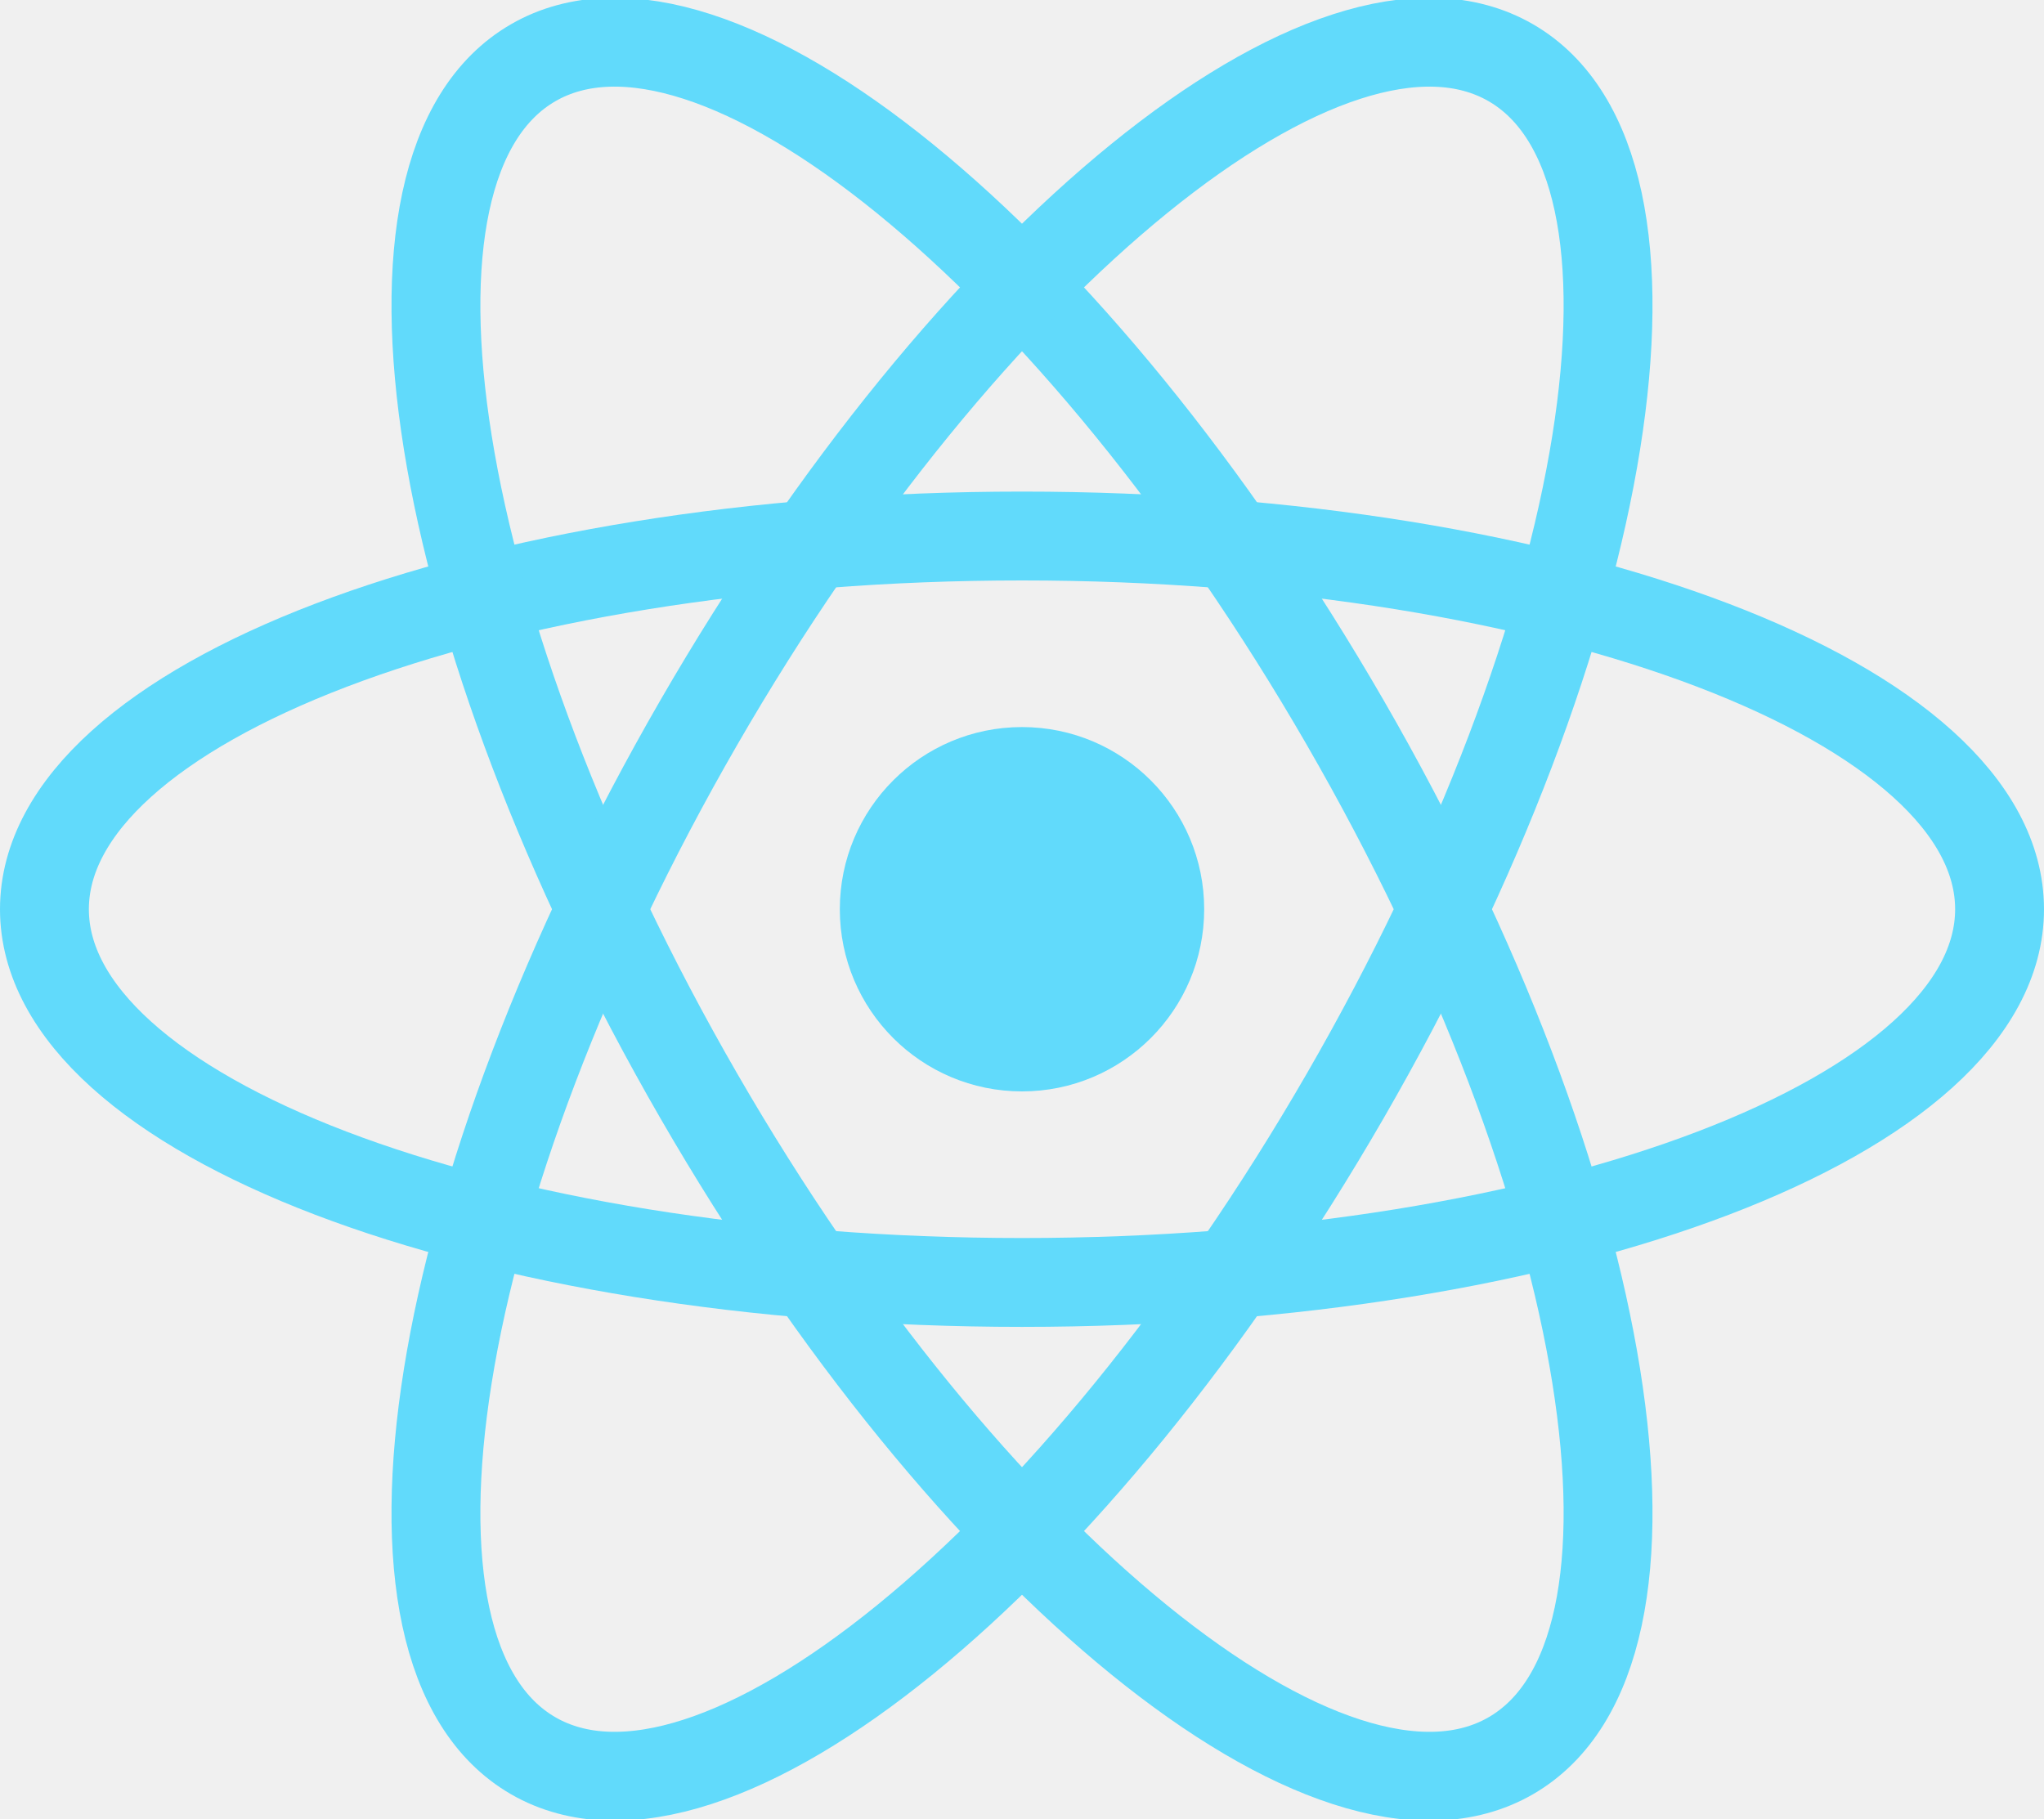
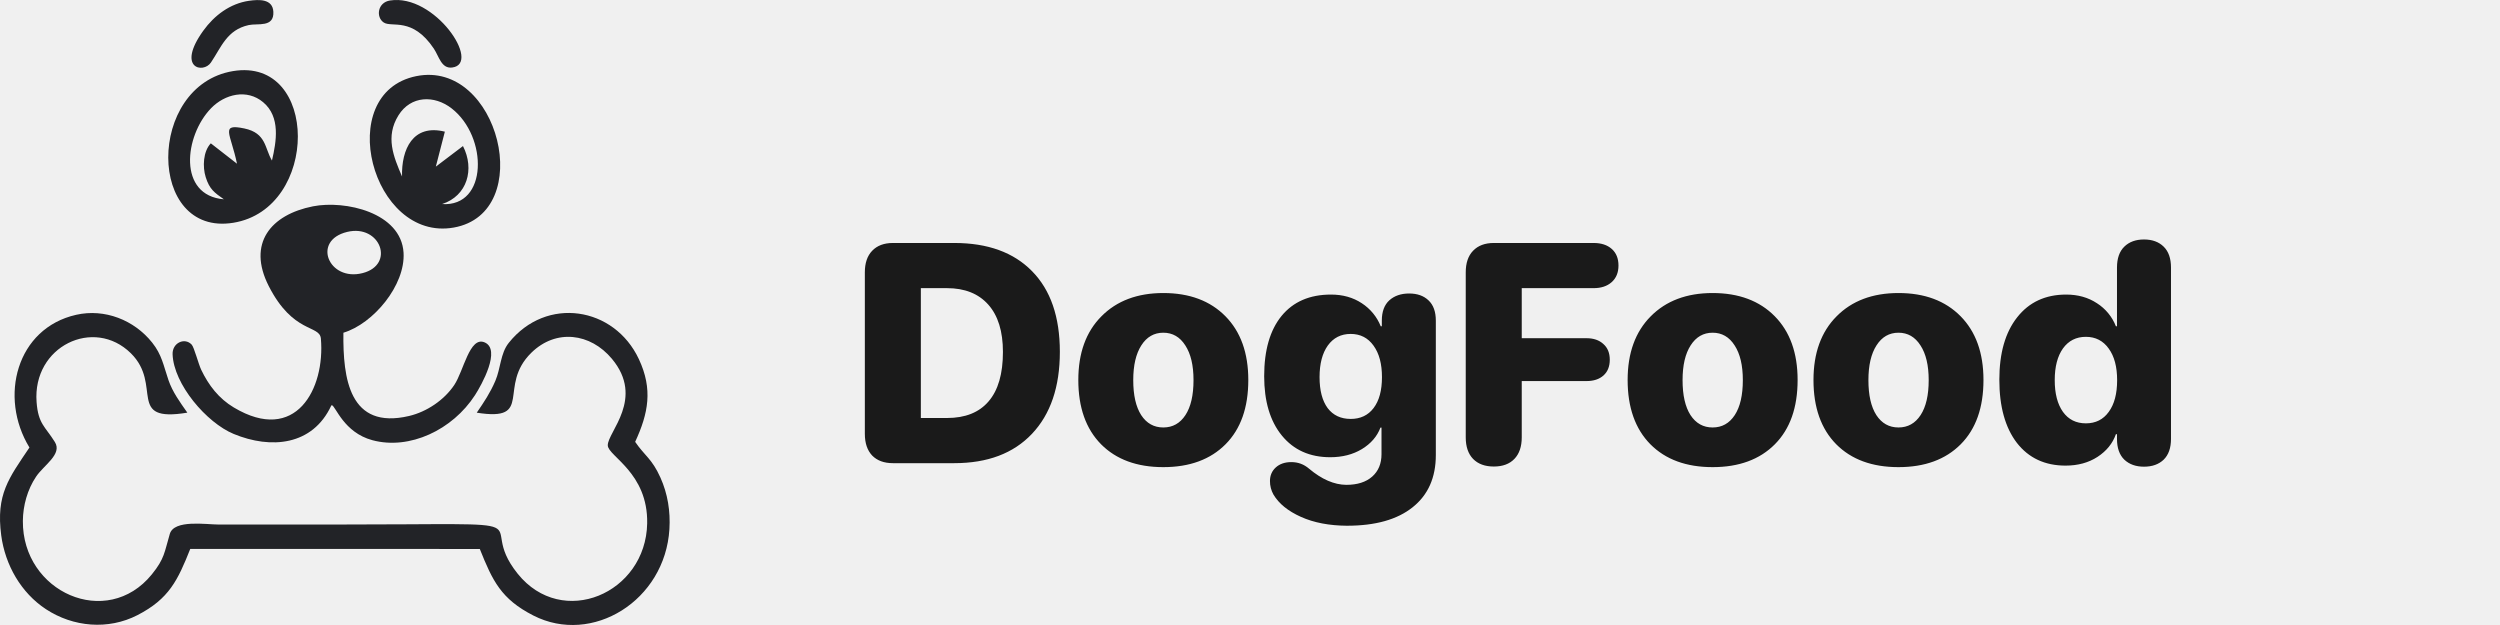
- <svg xmlns="http://www.w3.org/2000/svg" viewBox="-11.5 -10.232 23 20.463">
-   <circle cx="0" cy="0" r="2.05" fill="#61dafb" />
-   <g stroke="#61dafb" stroke-width="1" fill="none">
-     <ellipse rx="11" ry="4.2" />
-     <ellipse rx="11" ry="4.2" transform="rotate(60)" />
-     <ellipse rx="11" ry="4.2" transform="rotate(120)" />
+ <svg xmlns="http://www.w3.org/2000/svg" width="224" height="56" viewBox="0 0 224 56" fill="none">
+   <g clip-path="url(#clip0_6041_250)">
+     <path fill-rule="evenodd" clip-rule="evenodd" d="M2.638 40.097C0.798 42.837 -0.378 44.292 0.111 47.977C0.463 50.623 1.886 53.117 4.116 54.582C6.558 56.188 9.696 56.466 12.32 55.114C15.15 53.654 15.926 51.999 17.046 49.184L42.99 49.188C44.137 52.055 44.897 53.671 47.787 55.15C53.058 57.847 59.594 53.819 59.98 47.406C60.076 45.814 59.828 44.246 59.174 42.791C58.412 41.094 57.782 40.865 56.911 39.591C58.098 37.018 58.507 34.881 57.243 32.179C55.043 27.475 48.95 26.499 45.583 30.723C44.829 31.668 44.865 33.005 44.382 34.127C43.918 35.206 43.372 36.022 42.717 36.976C47.91 37.804 44.523 34.615 47.618 31.596C49.827 29.443 52.9 29.841 54.825 32.146C57.799 35.708 54.427 38.727 54.457 39.906C54.481 40.876 58.071 42.352 57.987 46.894C57.87 53.182 50.374 56.373 46.386 51.407C42.254 46.262 50.636 46.999 29.912 46.999H19.599C18.486 46.999 15.603 46.528 15.215 47.838C14.73 49.474 14.755 50.048 13.603 51.466C9.573 56.429 1.993 53.061 2.049 46.676C2.061 45.288 2.459 43.862 3.232 42.709C3.935 41.661 5.597 40.7 4.919 39.609C4.042 38.199 3.426 37.999 3.278 36.027C2.902 31.018 8.416 28.389 11.725 31.652C14.612 34.499 11.262 37.887 16.786 36.974C16.126 36.036 15.456 35.117 15.092 34.051C14.644 32.741 14.51 31.794 13.632 30.693C12.017 28.669 9.377 27.631 6.83 28.205C1.487 29.41 -0.13 35.565 2.638 40.097Z" fill="#222327" />
+     <path fill-rule="evenodd" clip-rule="evenodd" d="M31.113 20.778C34.068 20.068 35.444 23.717 32.481 24.472C29.456 25.242 27.906 21.547 31.113 20.778ZM29.677 36.348L29.734 36.301C30.089 36.419 30.808 38.751 33.363 39.441C36.697 40.342 40.553 38.516 42.563 35.4C43.139 34.506 44.937 31.306 43.411 30.673C42.076 30.12 41.548 33.228 40.704 34.493C39.798 35.85 38.226 36.902 36.653 37.272C31.293 38.534 30.72 33.902 30.769 29.812C33.442 29.011 36.335 25.559 36.159 22.643C35.941 19.033 30.911 17.921 28.045 18.486C24.267 19.232 22.132 21.8 24.075 25.623C26.265 29.927 28.643 29.085 28.751 30.337C29.141 34.837 26.509 39.834 20.948 36.509C19.609 35.708 18.694 34.529 18.027 33.129C17.779 32.609 17.394 31.112 17.175 30.877C16.546 30.206 15.428 30.719 15.464 31.739C15.559 34.432 18.514 37.881 20.939 38.882C24.279 40.262 28.004 39.932 29.677 36.349V36.348ZM36.023 15.816C35.254 14.029 34.51 12.251 35.704 10.332C36.804 8.565 38.911 8.502 40.469 9.715C43.731 12.252 43.727 18.559 39.609 18.284C41.866 17.55 42.545 15.17 41.483 13.086L39.05 14.93L39.859 11.797C36.992 11.085 35.956 13.387 36.023 15.815V15.816ZM37.293 6.823C29.823 8.343 33.311 21.692 40.657 20.389C48.097 19.069 44.684 5.319 37.293 6.823ZM21.235 14.669L18.889 12.843C18.2 13.566 18.141 14.941 18.429 15.864C18.772 16.963 19.209 17.258 20.059 17.857C15.911 17.514 16.515 12.166 18.912 9.697C20.142 8.431 22.122 7.937 23.58 9.16C25.147 10.472 24.767 12.682 24.367 14.385C23.712 13.295 23.876 11.925 21.893 11.51C19.686 11.049 20.673 11.948 21.235 14.669ZM20.88 6.37C13.12 7.654 13.153 21.22 20.905 19.96C28.637 18.702 28.602 5.093 20.88 6.37ZM34.938 0.046C33.824 0.226 33.666 1.539 34.381 2.015C35.106 2.497 36.939 1.48 38.868 4.351C39.342 5.057 39.542 6.171 40.513 6.05C43.176 5.718 38.947 -0.6 34.938 0.046ZM22.32 0.07C20.606 0.317 19.2 1.382 18.208 2.76C15.788 6.129 18.213 6.62 18.899 5.602C19.836 4.212 20.33 2.677 22.283 2.247C23.093 2.069 24.565 2.493 24.493 1.057C24.433 -0.125 23.176 -0.053 22.319 0.071L22.32 0.07Z" fill="#222327" />
+     <path d="M80.006 41.5C79.213 41.5 78.593 41.272 78.146 40.816C77.709 40.352 77.49 39.704 77.49 38.875V24.396C77.49 23.567 77.709 22.924 78.147 22.469C78.593 22.004 79.213 21.771 80.006 21.771H85.502C88.501 21.771 90.825 22.615 92.475 24.301C94.134 25.987 94.963 28.393 94.963 31.52C94.963 34.664 94.129 37.116 92.461 38.875C90.802 40.625 88.482 41.5 85.502 41.5H80.006ZM82.508 37.453H84.846C86.486 37.453 87.731 36.956 88.578 35.963C89.435 34.969 89.863 33.493 89.863 31.533C89.863 29.693 89.426 28.279 88.551 27.295C87.676 26.31 86.441 25.818 84.846 25.818H82.508V37.453ZM109.811 39.805C108.452 41.172 106.593 41.855 104.232 41.855C101.872 41.855 100.012 41.172 98.654 39.805C97.296 38.428 96.617 36.51 96.617 34.049C96.617 31.634 97.305 29.733 98.682 28.348C100.058 26.953 101.908 26.256 104.232 26.256C106.575 26.256 108.43 26.949 109.797 28.334C111.164 29.719 111.848 31.624 111.848 34.049C111.848 36.519 111.169 38.438 109.811 39.805ZM102.25 37.193C102.733 37.932 103.394 38.301 104.232 38.301C105.071 38.301 105.732 37.931 106.215 37.193C106.698 36.455 106.939 35.411 106.939 34.063C106.939 32.732 106.693 31.693 106.201 30.945C105.718 30.189 105.062 29.811 104.232 29.811C103.403 29.811 102.747 30.189 102.264 30.945C101.781 31.693 101.539 32.732 101.539 34.062C101.539 35.412 101.776 36.455 102.25 37.193ZM120.693 47.106C119.098 47.096 117.722 46.832 116.564 46.312C115.407 45.793 114.587 45.128 114.104 44.316C113.895 43.945 113.786 43.526 113.789 43.1C113.789 42.607 113.962 42.202 114.309 41.883C114.664 41.563 115.129 41.404 115.703 41.404C116.305 41.404 116.833 41.6 117.289 41.992C118.428 42.949 119.54 43.432 120.625 43.442C121.618 43.442 122.393 43.195 122.949 42.703C123.505 42.211 123.783 41.541 123.783 40.693V38.315H123.688C123.387 39.107 122.831 39.75 122.02 40.242C121.217 40.725 120.274 40.967 119.189 40.967C117.357 40.967 115.913 40.32 114.855 39.025C113.798 37.731 113.27 35.958 113.27 33.707C113.27 31.383 113.789 29.583 114.828 28.307C115.876 27.031 117.353 26.393 119.258 26.393C120.315 26.393 121.236 26.653 122.02 27.172C122.785 27.669 123.377 28.39 123.715 29.236H123.811V28.73C123.811 27.928 124.034 27.322 124.48 26.912C124.936 26.502 125.529 26.297 126.258 26.297C126.987 26.297 127.566 26.502 127.994 26.912C128.432 27.322 128.65 27.928 128.65 28.731V40.775C128.65 42.79 127.958 44.348 126.572 45.451C125.196 46.554 123.236 47.105 120.693 47.105V47.106ZM121.021 37.536C121.896 37.536 122.58 37.212 123.072 36.565C123.574 35.908 123.824 34.983 123.824 33.789C123.824 32.604 123.574 31.665 123.072 30.973C122.571 30.271 121.887 29.92 121.021 29.92C120.156 29.92 119.472 30.266 118.971 30.959C118.479 31.652 118.232 32.595 118.232 33.789C118.232 34.983 118.474 35.909 118.957 36.565C119.449 37.212 120.137 37.535 121.021 37.535V37.536ZM135.691 41.117C135.254 41.573 134.639 41.801 133.846 41.801C133.053 41.801 132.433 41.573 131.986 41.117C131.549 40.661 131.33 40.019 131.33 39.19V24.397C131.33 23.567 131.549 22.924 131.986 22.469C132.433 22.004 133.053 21.771 133.846 21.771H142.787C143.471 21.771 144.013 21.949 144.414 22.305C144.815 22.66 145.016 23.157 145.016 23.795C145.016 24.424 144.811 24.921 144.4 25.285C143.999 25.641 143.462 25.818 142.787 25.818H136.348V30.303H142.145C142.783 30.303 143.288 30.476 143.662 30.823C144.045 31.16 144.236 31.629 144.236 32.23C144.236 32.832 144.049 33.301 143.676 33.639C143.302 33.976 142.792 34.144 142.145 34.144H136.348V39.19C136.348 40.019 136.129 40.661 135.691 41.117ZM159.029 39.805C157.671 41.172 155.812 41.855 153.451 41.855C151.09 41.855 149.231 41.172 147.873 39.805C146.515 38.428 145.836 36.51 145.836 34.049C145.836 31.634 146.524 29.733 147.9 28.348C149.277 26.953 151.127 26.256 153.451 26.256C155.794 26.256 157.648 26.949 159.016 28.334C160.383 29.719 161.066 31.624 161.066 34.049C161.066 36.519 160.387 38.438 159.029 39.805ZM151.469 37.193C151.952 37.932 152.613 38.301 153.451 38.301C154.29 38.301 154.951 37.931 155.434 37.193C155.917 36.455 156.158 35.411 156.158 34.063C156.158 32.732 155.912 31.693 155.42 30.945C154.937 30.189 154.281 29.811 153.451 29.811C152.622 29.811 151.965 30.189 151.482 30.945C150.999 31.693 150.758 32.732 150.758 34.062C150.758 35.412 150.995 36.455 151.469 37.193ZM175.682 39.805C174.324 41.172 172.464 41.855 170.104 41.855C167.743 41.855 165.883 41.172 164.525 39.805C163.167 38.428 162.488 36.51 162.488 34.049C162.488 31.634 163.176 29.733 164.553 28.348C165.929 26.953 167.779 26.256 170.104 26.256C172.446 26.256 174.301 26.949 175.668 28.334C177.035 29.719 177.719 31.624 177.719 34.049C177.719 36.519 177.04 38.438 175.682 39.805ZM168.121 37.193C168.604 37.932 169.265 38.301 170.104 38.301C170.942 38.301 171.603 37.931 172.086 37.193C172.569 36.455 172.811 35.411 172.811 34.063C172.811 32.732 172.564 31.693 172.072 30.945C171.589 30.189 170.933 29.811 170.104 29.811C169.274 29.811 168.618 30.189 168.135 30.945C167.652 31.693 167.41 32.732 167.41 34.062C167.41 35.412 167.647 36.455 168.121 37.193ZM185.074 41.719C183.224 41.719 181.77 41.039 180.713 39.682C179.665 38.315 179.141 36.428 179.141 34.022C179.141 31.642 179.674 29.779 180.74 28.43C181.807 27.072 183.27 26.393 185.129 26.393C186.186 26.393 187.107 26.653 187.891 27.172C188.661 27.663 189.254 28.386 189.586 29.236H189.682V23.973C189.682 23.153 189.9 22.528 190.338 22.1C190.775 21.671 191.363 21.457 192.102 21.457C192.84 21.457 193.428 21.671 193.865 22.1C194.303 22.528 194.521 23.152 194.521 23.973V39.326C194.521 40.137 194.303 40.757 193.865 41.186C193.428 41.605 192.84 41.815 192.102 41.815C191.372 41.815 190.785 41.605 190.338 41.185C189.9 40.757 189.682 40.137 189.682 39.326V38.902H189.586C189.294 39.732 188.743 40.411 187.932 40.94C187.13 41.459 186.177 41.719 185.074 41.719ZM184.842 36.906C185.334 37.59 186.018 37.932 186.893 37.932C187.768 37.932 188.451 37.59 188.943 36.906C189.445 36.223 189.695 35.275 189.695 34.063C189.695 32.868 189.445 31.925 188.943 31.233C188.442 30.531 187.758 30.18 186.893 30.18C186.027 30.18 185.343 30.526 184.842 31.219C184.35 31.911 184.104 32.859 184.104 34.062C184.104 35.266 184.35 36.214 184.842 36.906Z" fill="#1A1A1A" />
  </g>
+   <defs>
+     <clipPath id="clip0_6041_250">
+       <rect width="224" height="56" fill="white" />
+     </clipPath>
+   </defs>
</svg>
